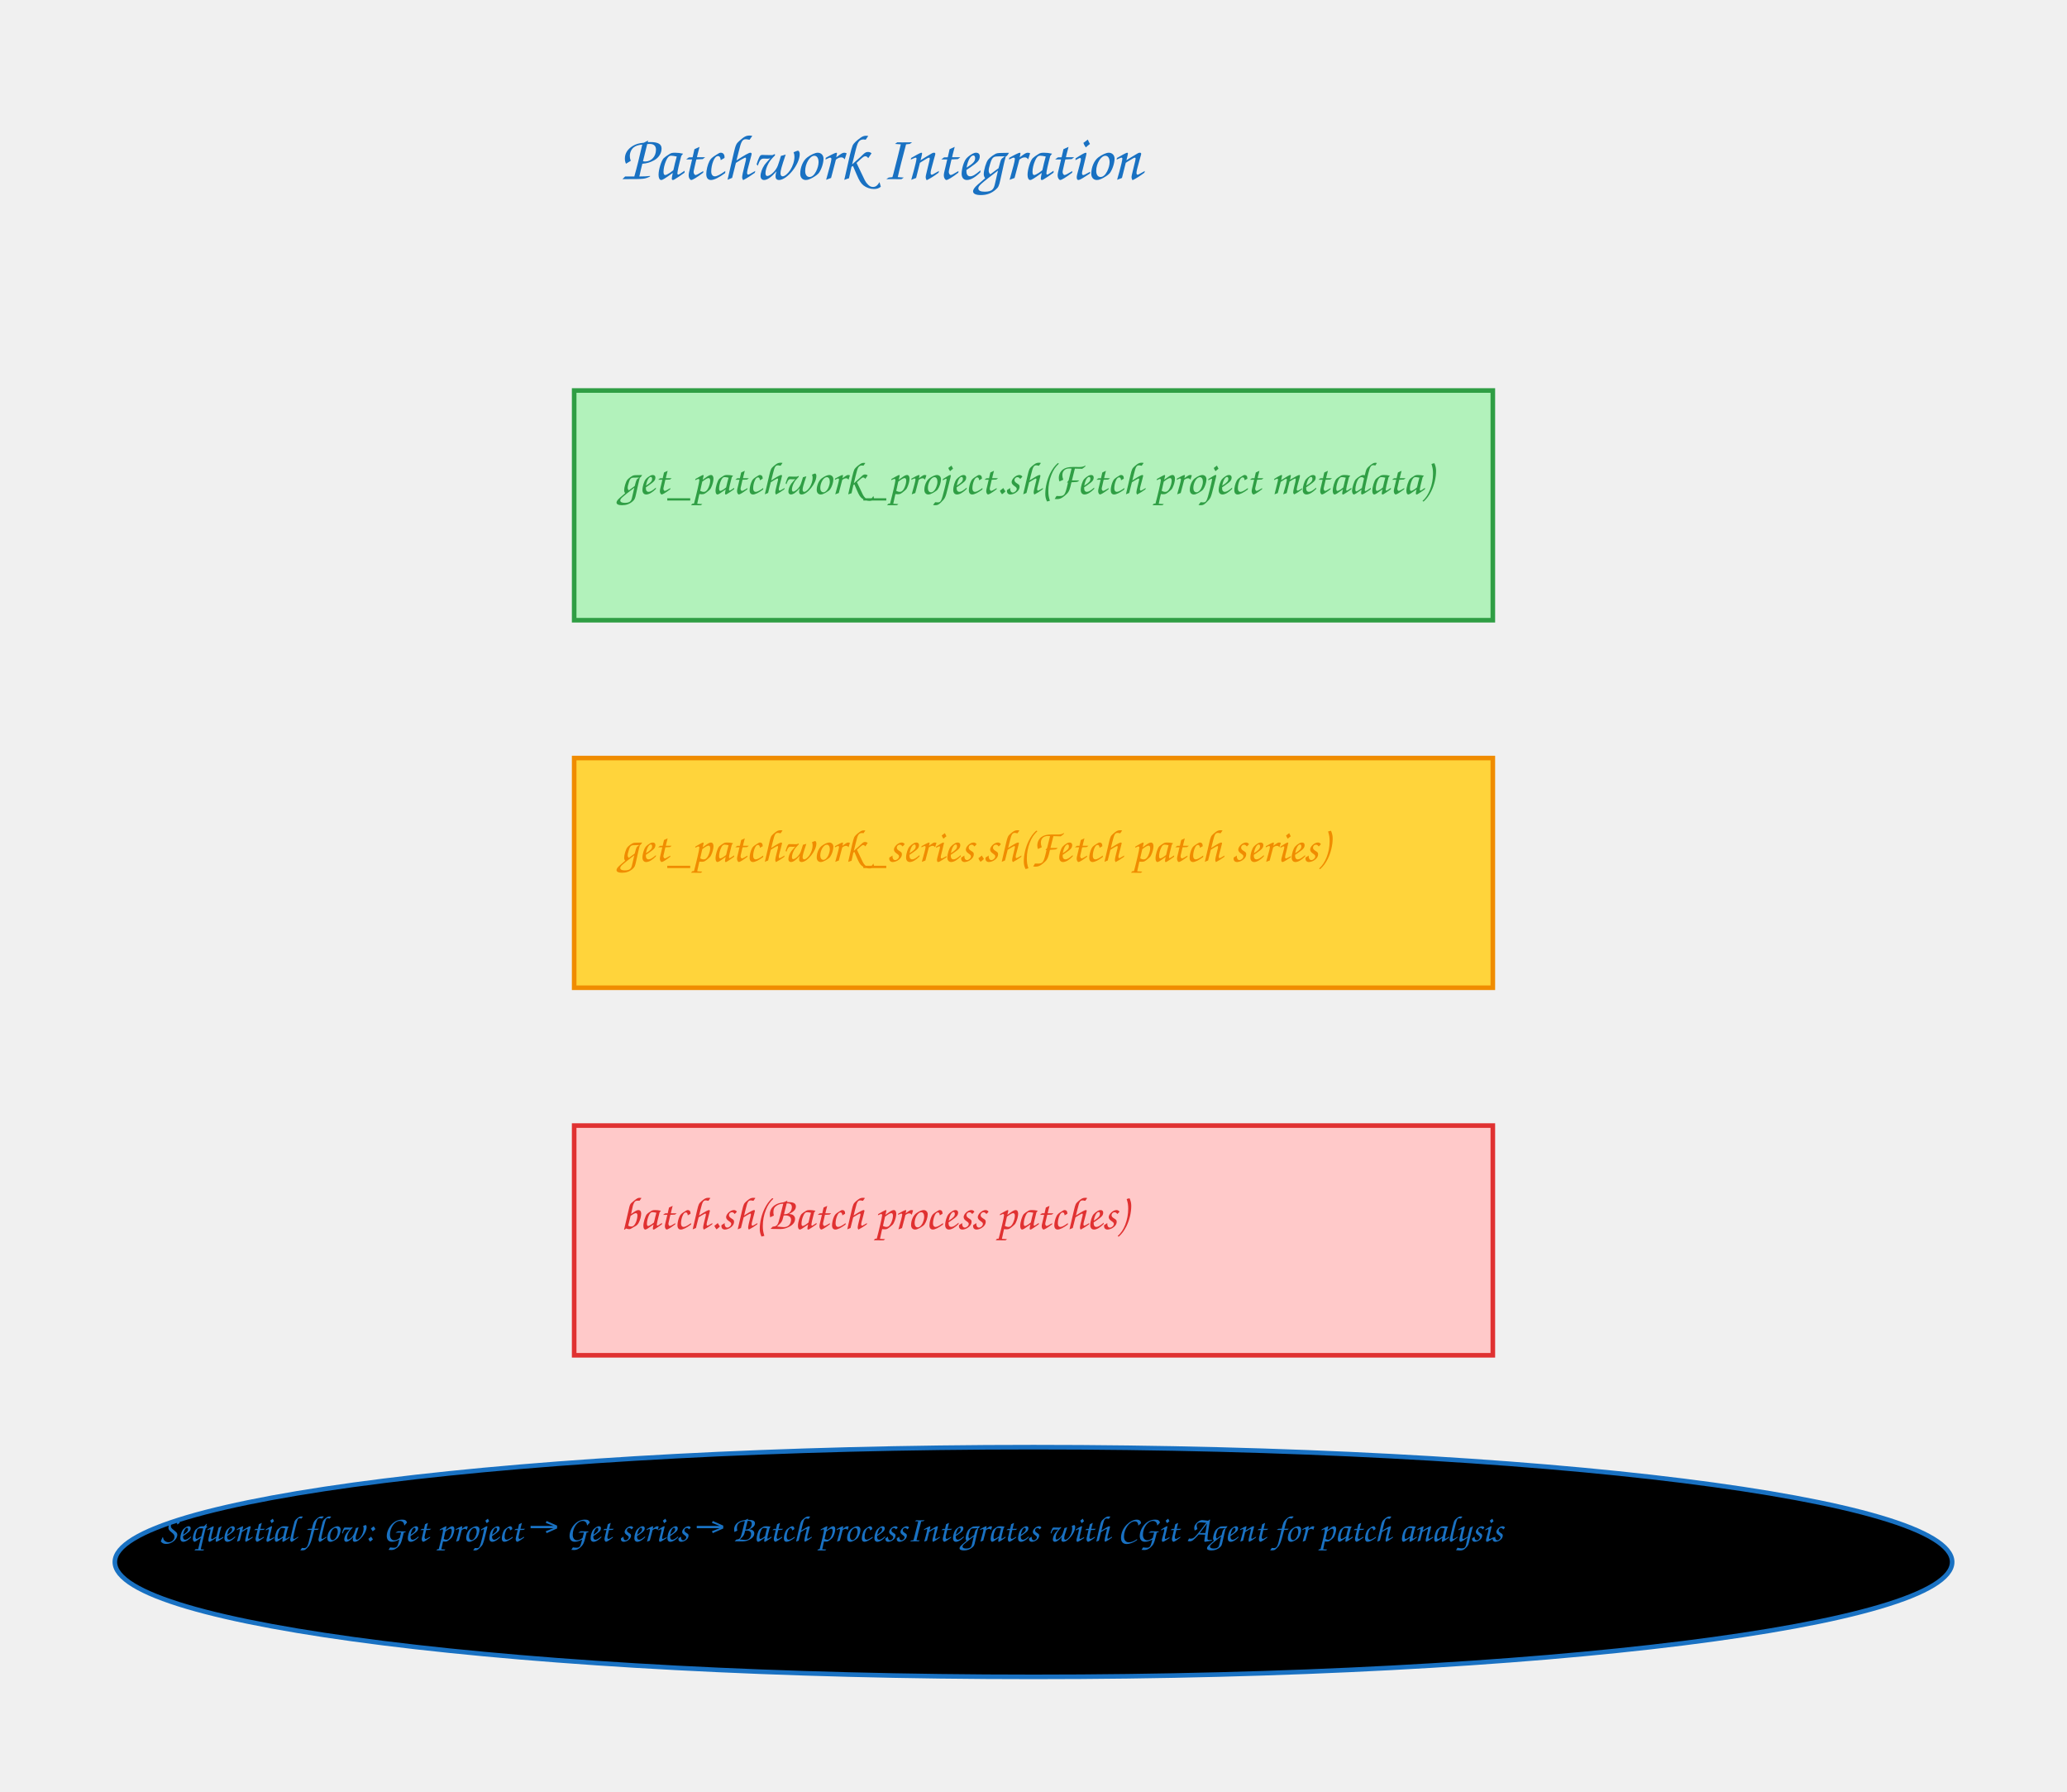
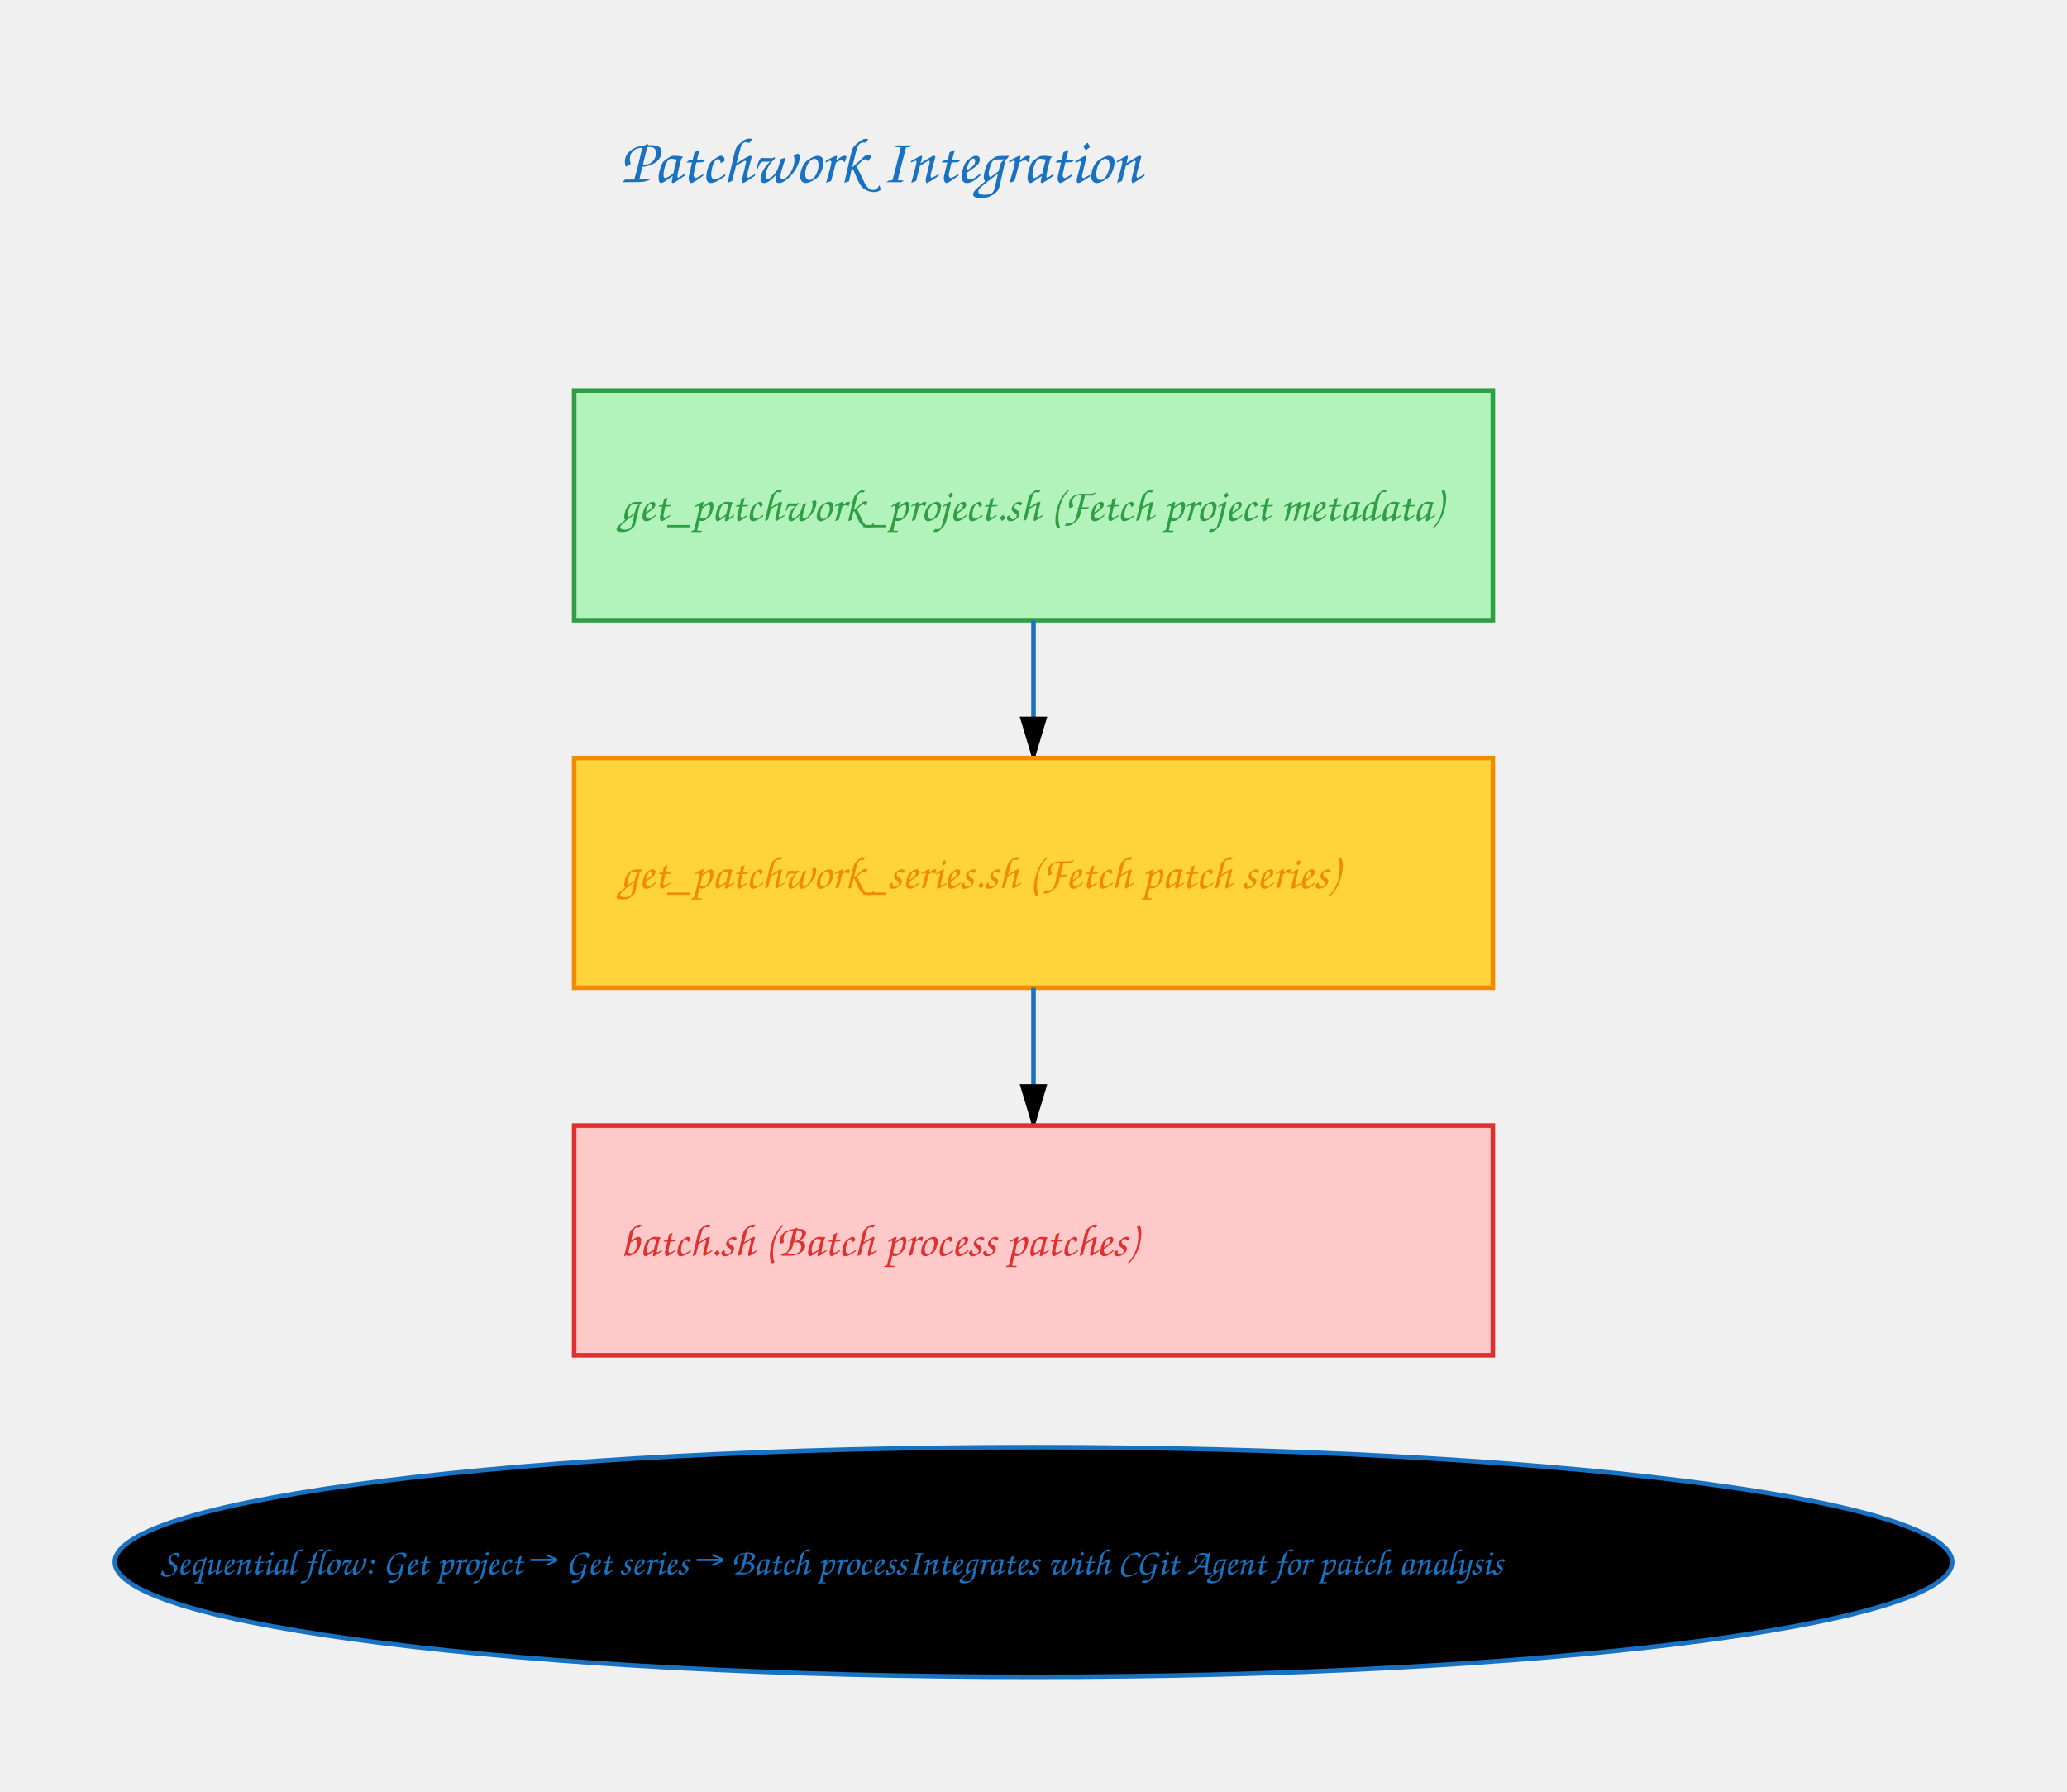
<svg xmlns="http://www.w3.org/2000/svg" viewBox="150 -20 900 780" width="900" height="780">
  <style>
    .handwritten { font-family: "Comic Sans MS", "Chalkboard SE", "Marker Felt", cursive; }
    .rectangle { fill: #ffffff; stroke: #000000; stroke-width: 2; }
    .ellipse { fill: #ffffff; stroke: #000000; stroke-width: 2; }
    .diamond { fill: #ffffff; stroke: #000000; stroke-width: 2; }
    .arrow { stroke: #000000; stroke-width: 2; fill: none; marker-end: url(#arrowhead); }
    .text { fill: #000000; font-size: 16px; }
  </style>
  <defs>
    <marker id="arrowhead" markerWidth="10" markerHeight="10" refX="9" refY="3" orient="auto">
      <polygon points="0 0, 10 3, 0 6" fill="#000000" />
    </marker>
  </defs>
-   <text x="420" y="58" class="handwritten" fill="#1971c2" font-size="28px">Patchwork Integration</text>
+   <text x="420" y="59.333" class="handwritten" fill="#1971c2" font-size="28px">Patchwork Integration</text>
  <rect x="400" y="150" width="400" height="100" fill="#b2f2bb" stroke="#2f9e44" stroke-width="2" />
-   <text x="420" y="195" class="handwritten" fill="#2f9e44" font-size="20px">get_patchwork_project.sh
- 
- (Fetch project metadata)</text>
-   <path d="M 0 0 L 0 60" stroke="#1971c2" stroke-width="2" fill="none" marker-end="url(#arrowhead)" />
+   <text x="420" y="206.667" class="handwritten" fill="#2f9e44" font-size="20px">get_patchwork_project.sh<br />
+     <br />(Fetch project metadata)</text>
+   <path d="M 600 250 L 600 310" stroke="#1971c2" stroke-width="2" fill="none" marker-end="url(#arrowhead)" />
  <rect x="400" y="310" width="400" height="100" fill="#ffd43b" stroke="#f08c00" stroke-width="2" />
-   <text x="420" y="355" class="handwritten" fill="#f08c00" font-size="20px">get_patchwork_series.sh
- 
- (Fetch patch series)</text>
-   <path d="M 0 0 L 0 60" stroke="#1971c2" stroke-width="2" fill="none" marker-end="url(#arrowhead)" />
+   <text x="420" y="366.667" class="handwritten" fill="#f08c00" font-size="20px">get_patchwork_series.sh<br />
+     <br />(Fetch patch series)</text>
+   <path d="M 600 410 L 600 470" stroke="#1971c2" stroke-width="2" fill="none" marker-end="url(#arrowhead)" />
  <rect x="400" y="470" width="400" height="100" fill="#ffc9c9" stroke="#e03131" stroke-width="2" />
-   <text x="420" y="515" class="handwritten" fill="#e03131" font-size="20px">batch.sh
- 
- (Batch process patches)</text>
+   <text x="420" y="526.667" class="handwritten" fill="#e03131" font-size="20px">batch.sh<br />
+     <br />(Batch process patches)</text>
  <ellipse cx="600.0" cy="660.0" rx="400.0" ry="50.0" fill="#a5dariw" stroke="#1971c2" stroke-width="2" />
-   <text x="220" y="651" class="handwritten" fill="#1971c2" font-size="16px">Sequential flow: Get project → Get series → Batch process
- Integrates with CGit Agent for patch analysis</text>
+   <text x="220" y="665.333" class="handwritten" fill="#1971c2" font-size="16px">Sequential flow: Get project → Get series → Batch process<br />Integrates with CGit Agent for patch analysis</text>
</svg>
